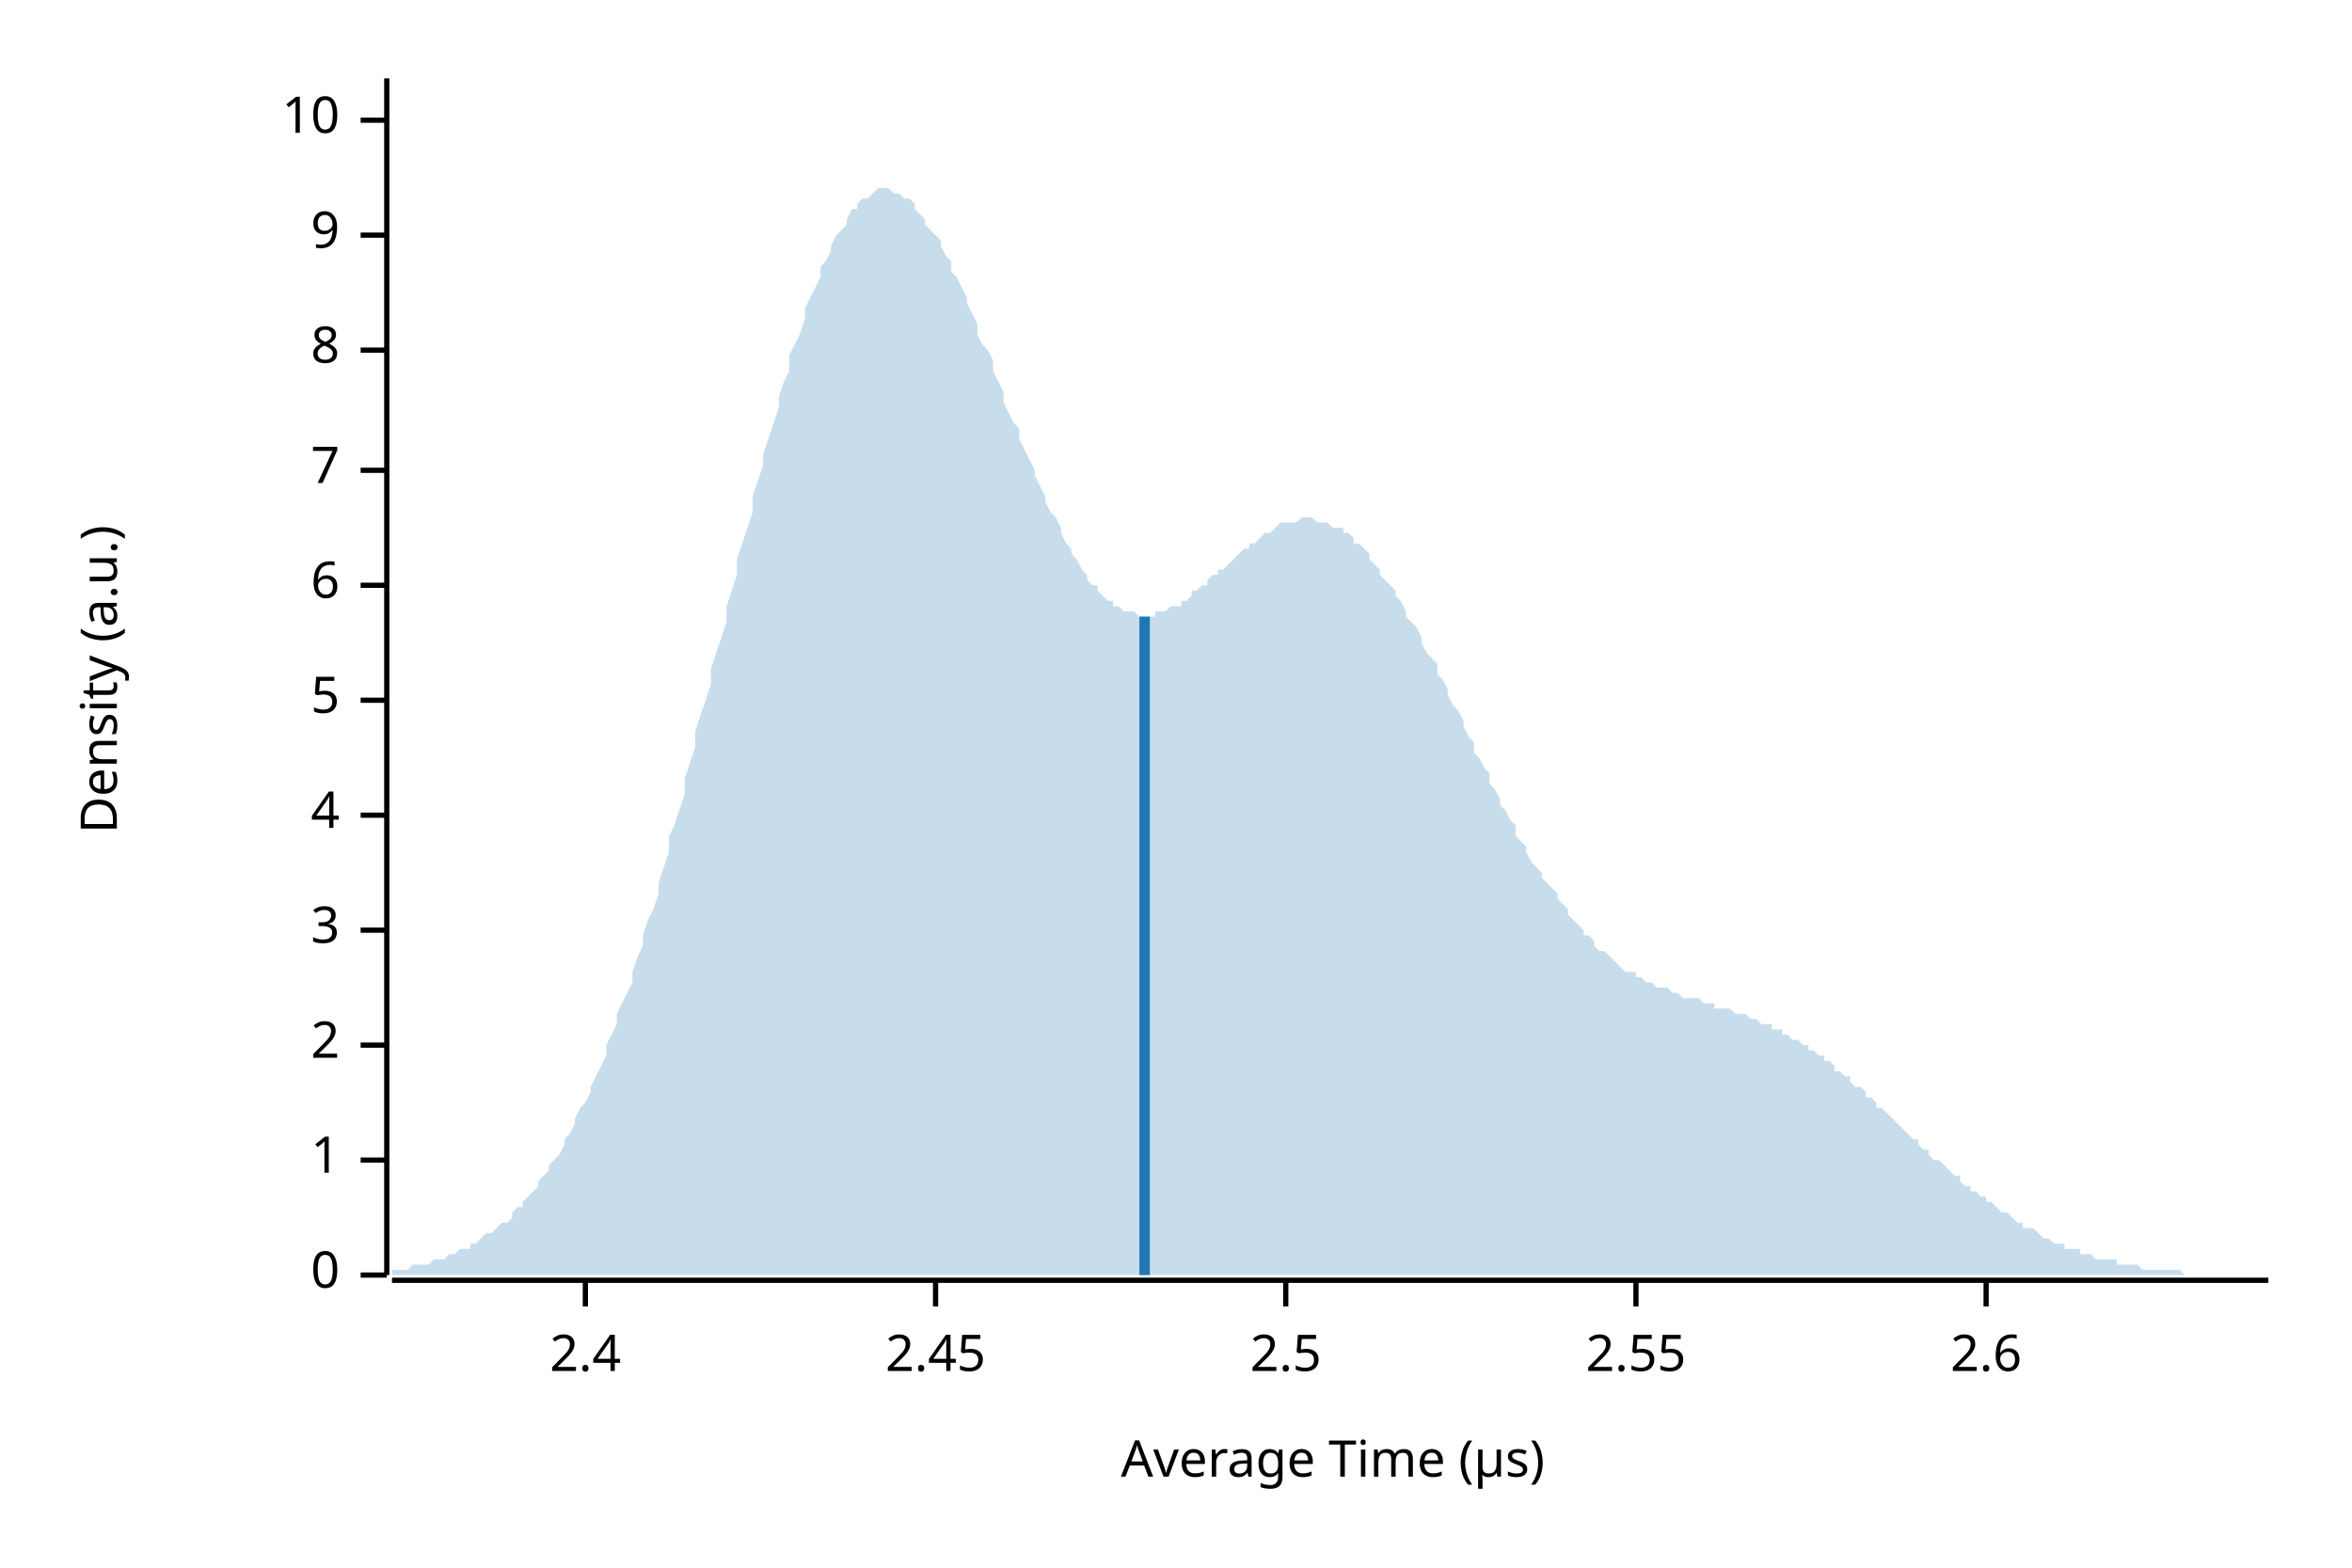
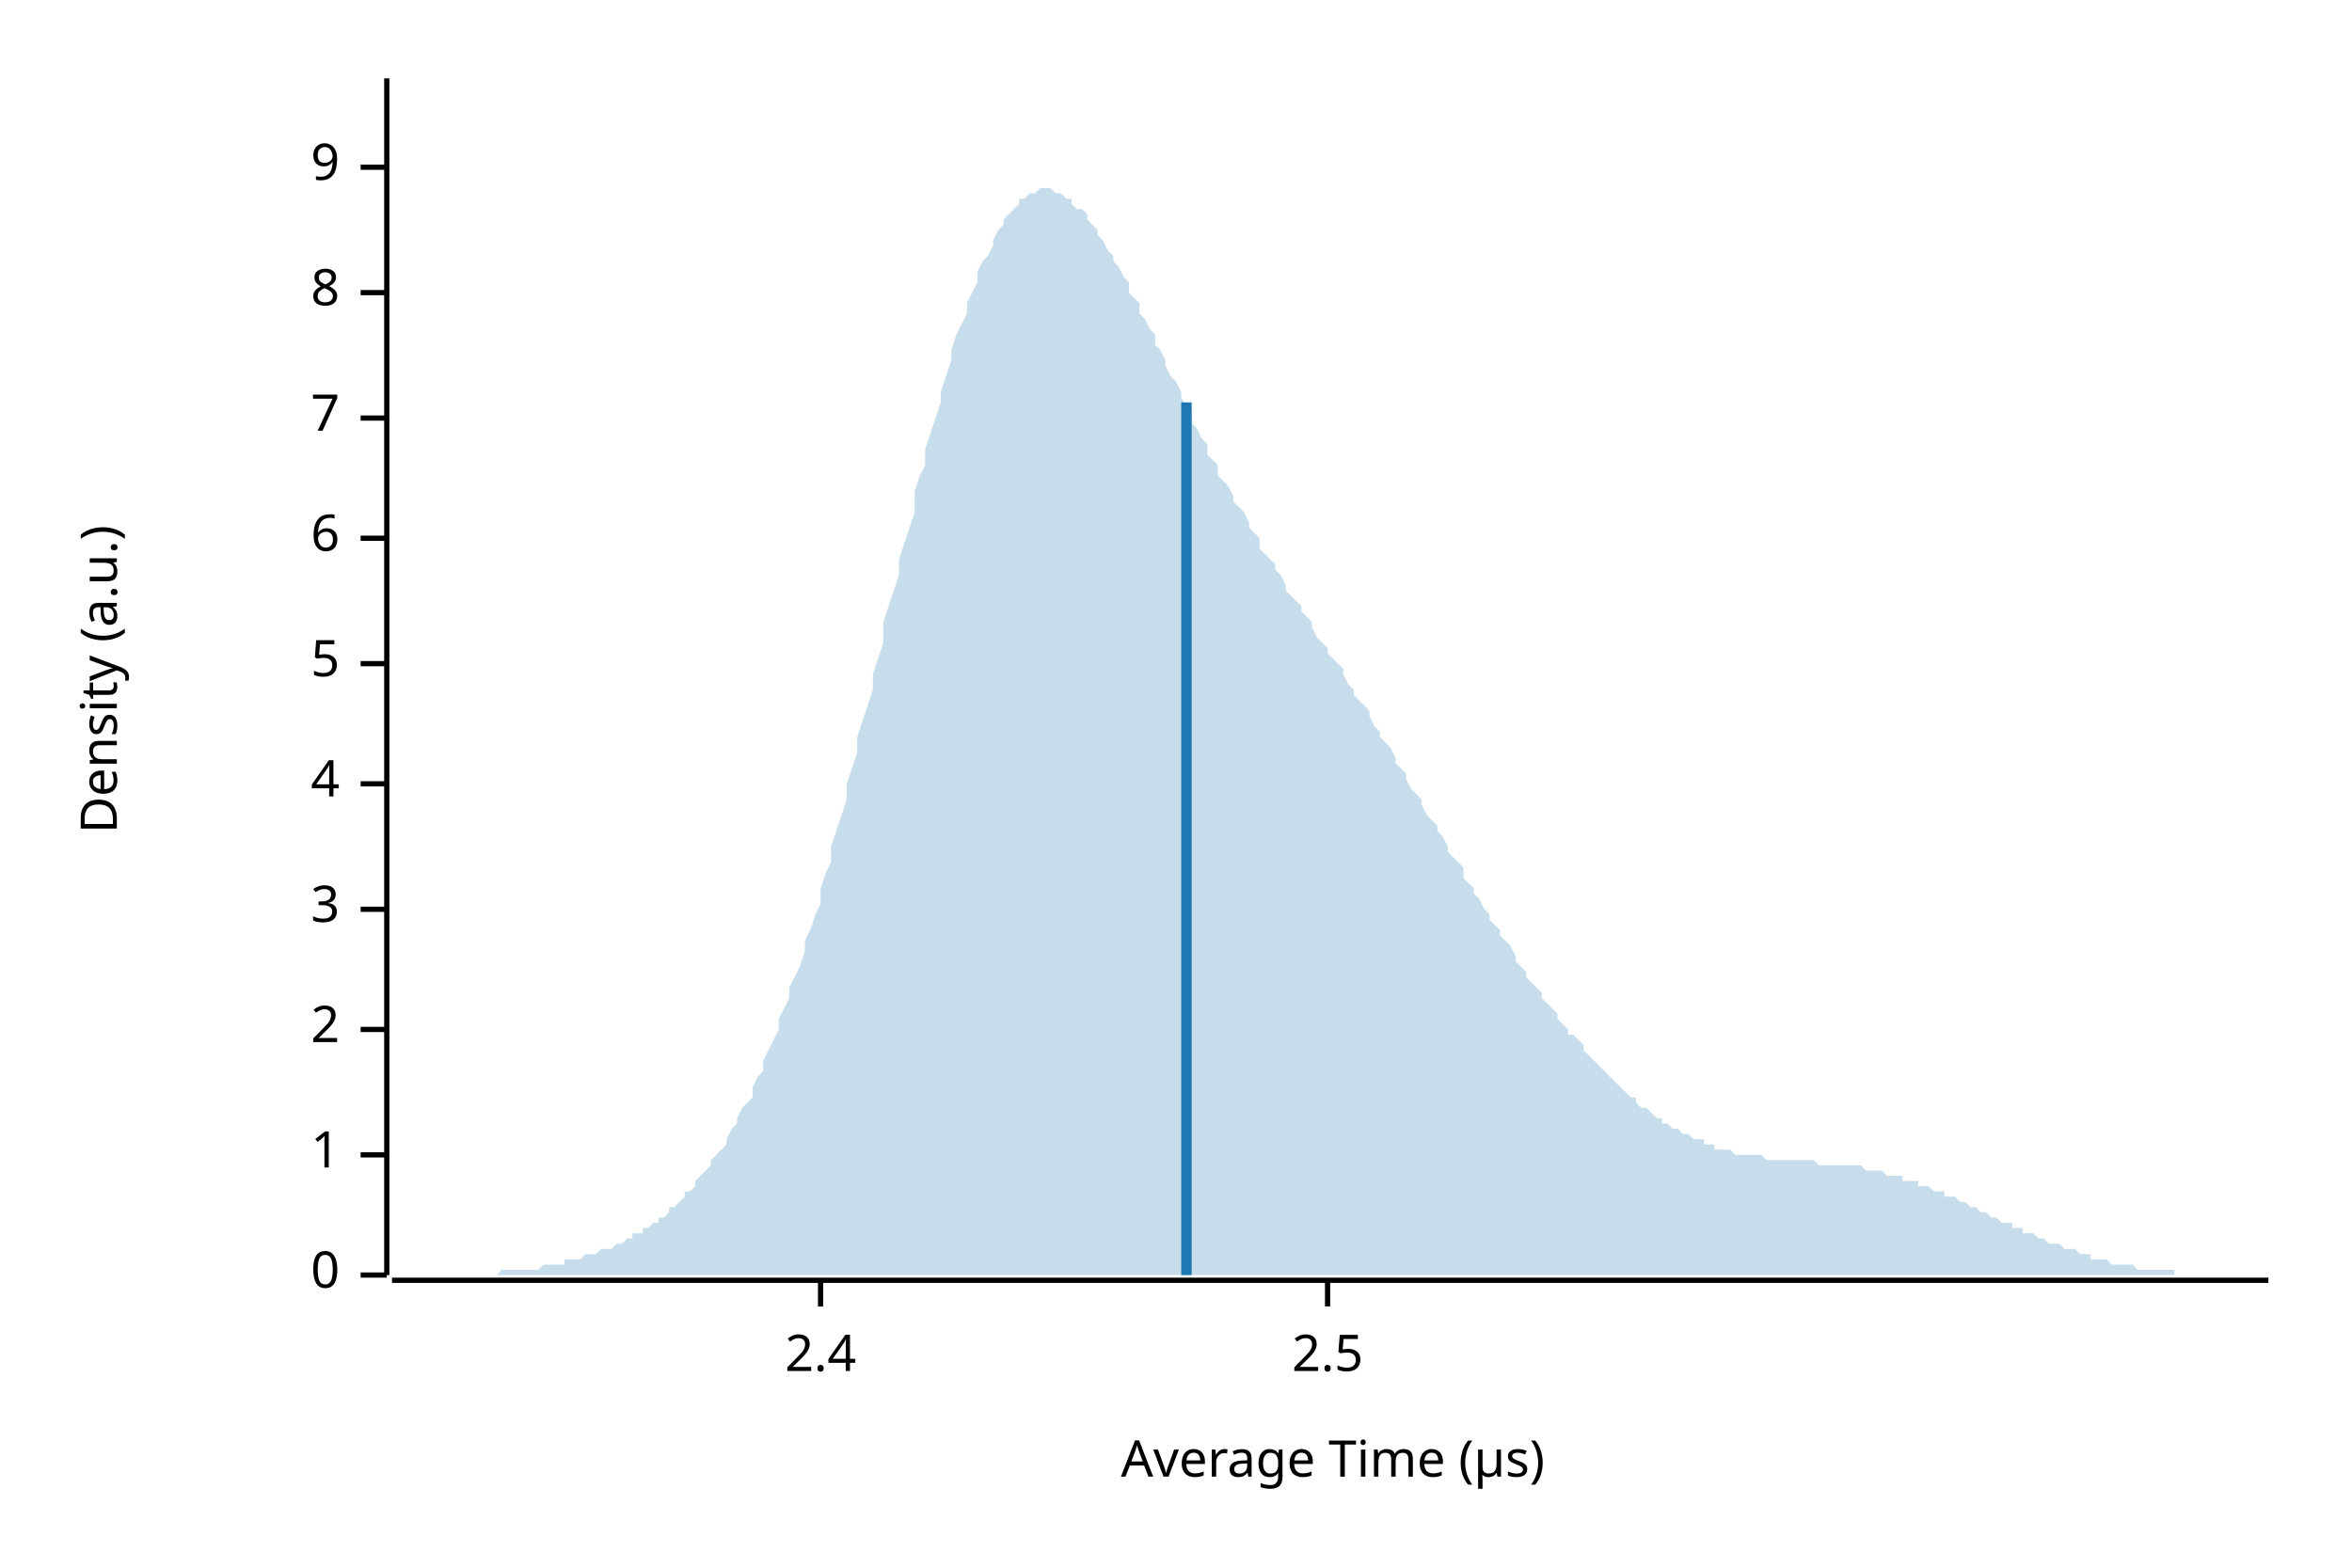
<svg xmlns="http://www.w3.org/2000/svg" width="450" height="300" viewBox="0 0 450 300">
  <text x="15" y="130" dy="0.76em" text-anchor="middle" font-family="sans-serif" font-size="9.677" opacity="1" fill="#000000" transform="rotate(270, 15, 130)">
Density (a.u.)
</text>
  <text x="255" y="285" dy="-0.5ex" text-anchor="middle" font-family="sans-serif" font-size="9.677" opacity="1" fill="#000000">
Average Time (µs)
</text>
  <polyline fill="none" opacity="1" stroke="#000000" stroke-width="1" points="74,15 74,244 " />
  <text x="65" y="244" dy="0.5ex" text-anchor="end" font-family="sans-serif" font-size="9.677" opacity="1" fill="#000000">
0
</text>
  <polyline fill="none" opacity="1" stroke="#000000" stroke-width="1" points="69,244 74,244 " />
-   <text x="65" y="222" dy="0.5ex" text-anchor="end" font-family="sans-serif" font-size="9.677" opacity="1" fill="#000000">
+   <text x="65" y="221" dy="0.5ex" text-anchor="end" font-family="sans-serif" font-size="9.677" opacity="1" fill="#000000">
1
</text>
-   <polyline fill="none" opacity="1" stroke="#000000" stroke-width="1" points="69,222 74,222 " />
-   <text x="65" y="200" dy="0.5ex" text-anchor="end" font-family="sans-serif" font-size="9.677" opacity="1" fill="#000000">
+   <polyline fill="none" opacity="1" stroke="#000000" stroke-width="1" points="69,221 74,221 " />
+   <text x="65" y="197" dy="0.5ex" text-anchor="end" font-family="sans-serif" font-size="9.677" opacity="1" fill="#000000">
2
</text>
-   <polyline fill="none" opacity="1" stroke="#000000" stroke-width="1" points="69,200 74,200 " />
-   <text x="65" y="178" dy="0.5ex" text-anchor="end" font-family="sans-serif" font-size="9.677" opacity="1" fill="#000000">
+   <polyline fill="none" opacity="1" stroke="#000000" stroke-width="1" points="69,197 74,197 " />
+   <text x="65" y="174" dy="0.5ex" text-anchor="end" font-family="sans-serif" font-size="9.677" opacity="1" fill="#000000">
3
</text>
-   <polyline fill="none" opacity="1" stroke="#000000" stroke-width="1" points="69,178 74,178 " />
-   <text x="65" y="156" dy="0.5ex" text-anchor="end" font-family="sans-serif" font-size="9.677" opacity="1" fill="#000000">
+   <polyline fill="none" opacity="1" stroke="#000000" stroke-width="1" points="69,174 74,174 " />
+   <text x="65" y="150" dy="0.5ex" text-anchor="end" font-family="sans-serif" font-size="9.677" opacity="1" fill="#000000">
4
</text>
-   <polyline fill="none" opacity="1" stroke="#000000" stroke-width="1" points="69,156 74,156 " />
-   <text x="65" y="134" dy="0.5ex" text-anchor="end" font-family="sans-serif" font-size="9.677" opacity="1" fill="#000000">
+   <polyline fill="none" opacity="1" stroke="#000000" stroke-width="1" points="69,150 74,150 " />
+   <text x="65" y="127" dy="0.5ex" text-anchor="end" font-family="sans-serif" font-size="9.677" opacity="1" fill="#000000">
5
</text>
-   <polyline fill="none" opacity="1" stroke="#000000" stroke-width="1" points="69,134 74,134 " />
-   <text x="65" y="112" dy="0.5ex" text-anchor="end" font-family="sans-serif" font-size="9.677" opacity="1" fill="#000000">
+   <polyline fill="none" opacity="1" stroke="#000000" stroke-width="1" points="69,127 74,127 " />
+   <text x="65" y="103" dy="0.5ex" text-anchor="end" font-family="sans-serif" font-size="9.677" opacity="1" fill="#000000">
6
</text>
-   <polyline fill="none" opacity="1" stroke="#000000" stroke-width="1" points="69,112 74,112 " />
-   <text x="65" y="90" dy="0.5ex" text-anchor="end" font-family="sans-serif" font-size="9.677" opacity="1" fill="#000000">
+   <polyline fill="none" opacity="1" stroke="#000000" stroke-width="1" points="69,103 74,103 " />
+   <text x="65" y="80" dy="0.5ex" text-anchor="end" font-family="sans-serif" font-size="9.677" opacity="1" fill="#000000">
7
</text>
-   <polyline fill="none" opacity="1" stroke="#000000" stroke-width="1" points="69,90 74,90 " />
-   <text x="65" y="67" dy="0.5ex" text-anchor="end" font-family="sans-serif" font-size="9.677" opacity="1" fill="#000000">
+   <polyline fill="none" opacity="1" stroke="#000000" stroke-width="1" points="69,80 74,80 " />
+   <text x="65" y="56" dy="0.5ex" text-anchor="end" font-family="sans-serif" font-size="9.677" opacity="1" fill="#000000">
8
</text>
-   <polyline fill="none" opacity="1" stroke="#000000" stroke-width="1" points="69,67 74,67 " />
-   <text x="65" y="45" dy="0.5ex" text-anchor="end" font-family="sans-serif" font-size="9.677" opacity="1" fill="#000000">
+   <polyline fill="none" opacity="1" stroke="#000000" stroke-width="1" points="69,56 74,56 " />
+   <text x="65" y="32" dy="0.5ex" text-anchor="end" font-family="sans-serif" font-size="9.677" opacity="1" fill="#000000">
9
</text>
-   <polyline fill="none" opacity="1" stroke="#000000" stroke-width="1" points="69,45 74,45 " />
-   <text x="65" y="23" dy="0.5ex" text-anchor="end" font-family="sans-serif" font-size="9.677" opacity="1" fill="#000000">
- 10
- </text>
-   <polyline fill="none" opacity="1" stroke="#000000" stroke-width="1" points="69,23 74,23 " />
+   <polyline fill="none" opacity="1" stroke="#000000" stroke-width="1" points="69,32 74,32 " />
  <polyline fill="none" opacity="1" stroke="#000000" stroke-width="1" points="75,245 434,245 " />
-   <text x="112" y="255" dy="0.76em" text-anchor="middle" font-family="sans-serif" font-size="9.677" opacity="1" fill="#000000">
+   <text x="157" y="255" dy="0.76em" text-anchor="middle" font-family="sans-serif" font-size="9.677" opacity="1" fill="#000000">
2.4
</text>
-   <polyline fill="none" opacity="1" stroke="#000000" stroke-width="1" points="112,245 112,250 " />
-   <text x="179" y="255" dy="0.76em" text-anchor="middle" font-family="sans-serif" font-size="9.677" opacity="1" fill="#000000">
- 2.45
- </text>
-   <polyline fill="none" opacity="1" stroke="#000000" stroke-width="1" points="179,245 179,250 " />
-   <text x="246" y="255" dy="0.76em" text-anchor="middle" font-family="sans-serif" font-size="9.677" opacity="1" fill="#000000">
+   <polyline fill="none" opacity="1" stroke="#000000" stroke-width="1" points="157,245 157,250 " />
+   <text x="254" y="255" dy="0.76em" text-anchor="middle" font-family="sans-serif" font-size="9.677" opacity="1" fill="#000000">
2.5
</text>
-   <polyline fill="none" opacity="1" stroke="#000000" stroke-width="1" points="246,245 246,250 " />
-   <text x="313" y="255" dy="0.76em" text-anchor="middle" font-family="sans-serif" font-size="9.677" opacity="1" fill="#000000">
- 2.55
- </text>
-   <polyline fill="none" opacity="1" stroke="#000000" stroke-width="1" points="313,245 313,250 " />
-   <text x="380" y="255" dy="0.76em" text-anchor="middle" font-family="sans-serif" font-size="9.677" opacity="1" fill="#000000">
- 2.6
- </text>
-   <polyline fill="none" opacity="1" stroke="#000000" stroke-width="1" points="380,245 380,250 " />
-   <polygon opacity="0.25" fill="#1F78B4" points="75,243 75,243 76,243 77,243 77,243 78,243 79,242 80,242 80,242 81,242 82,242 82,242 83,241 84,241 85,241 85,241 86,240 87,240 87,240 88,239 89,239 90,239 90,238 91,238 92,237 92,237 93,236 94,236 95,235 95,235 96,234 97,234 98,233 98,232 99,231 100,231 100,230 101,229 102,228 103,227 103,226 104,225 105,224 105,223 106,222 107,221 108,219 108,218 109,217 110,215 110,214 111,212 112,211 113,209 113,208 114,206 115,204 116,202 116,200 117,198 118,196 118,194 119,192 120,190 121,188 121,186 122,183 123,181 123,179 124,176 125,174 126,171 126,169 127,166 128,163 128,160 129,158 130,155 131,152 131,149 132,146 133,143 133,140 134,137 135,134 136,131 136,128 137,125 138,122 139,119 139,116 140,113 141,110 141,107 142,104 143,101 144,98 144,95 145,92 146,89 146,87 147,84 148,81 149,78 149,76 150,73 151,71 151,68 152,66 153,64 154,61 154,59 155,57 156,55 157,53 157,51 158,50 159,48 159,47 160,45 161,44 162,43 162,42 163,40 164,40 164,39 165,38 166,38 167,37 167,37 168,36 169,36 169,36 170,36 171,37 172,37 172,37 173,38 174,38 175,39 175,40 176,41 177,42 177,43 178,44 179,45 180,46 180,47 181,49 182,50 182,52 183,53 184,55 185,57 185,58 186,60 187,62 187,64 188,66 189,67 190,69 190,71 191,73 192,75 192,77 193,79 194,81 195,82 195,84 196,86 197,88 198,90 198,91 199,93 200,95 200,96 201,98 202,99 203,101 203,102 204,104 205,105 205,106 206,107 207,109 208,110 208,111 209,112 210,112 210,113 211,114 212,115 213,115 213,116 214,116 215,117 216,117 216,117 217,117 218,118 218,118 219,118 220,118 221,118 221,117 222,117 223,117 223,117 224,116 225,116 226,116 226,115 227,115 228,114 228,113 229,113 230,112 231,112 231,111 232,110 233,110 233,109 234,109 235,108 236,107 236,107 237,106 238,105 239,105 239,104 240,104 241,103 241,103 242,102 243,102 244,101 244,101 245,100 246,100 246,100 247,100 248,100 249,99 249,99 250,99 251,99 251,99 252,100 253,100 254,100 254,100 255,101 256,101 257,101 257,102 258,102 259,103 259,104 260,104 261,105 262,106 262,107 263,108 264,109 264,110 265,111 266,112 267,113 267,114 268,115 269,117 269,118 270,119 271,120 272,122 272,123 273,125 274,126 275,127 275,129 276,130 277,132 277,133 278,135 279,136 280,138 280,139 281,141 282,142 282,144 283,145 284,147 285,148 285,150 286,151 287,153 287,154 288,155 289,157 290,158 290,160 291,161 292,162 292,163 293,165 294,166 295,167 295,168 296,169 297,170 298,171 298,172 299,173 300,174 300,175 301,176 302,177 303,178 303,179 304,179 305,180 305,181 306,182 307,182 308,183 308,183 309,184 310,185 310,185 311,186 312,186 313,186 313,187 314,187 315,188 316,188 316,188 317,189 318,189 318,189 319,189 320,190 321,190 321,190 322,191 323,191 323,191 324,191 325,191 326,192 326,192 327,192 328,192 328,193 329,193 330,193 331,193 331,193 332,194 333,194 333,194 334,194 335,195 336,195 336,195 337,196 338,196 339,196 339,197 340,197 341,197 341,198 342,198 343,199 344,199 344,199 345,200 346,200 346,201 347,201 348,202 349,202 349,203 350,203 351,204 351,205 352,205 353,206 354,206 354,207 355,208 356,208 357,209 357,210 358,210 359,211 359,212 360,212 361,213 362,214 362,214 363,215 364,216 364,216 365,217 366,218 367,218 367,219 368,220 369,220 369,221 370,222 371,222 372,223 372,223 373,224 374,225 375,225 375,226 376,227 377,227 377,228 378,228 379,229 380,229 380,230 381,230 382,231 382,231 383,232 384,232 385,233 385,233 386,234 387,234 387,235 388,235 389,235 390,236 390,236 391,237 392,237 392,237 393,238 394,238 395,238 395,239 396,239 397,239 398,239 398,240 399,240 400,240 400,240 401,241 402,241 403,241 403,241 404,241 405,241 405,242 406,242 407,242 408,242 408,242 409,242 410,243 410,243 411,243 412,243 413,243 413,243 414,243 415,243 416,243 416,243 417,243 418,244 418,244 419,244 420,244 421,244 421,244 422,244 423,244 423,244 424,244 425,244 426,244 426,244 427,244 428,244 428,244 429,244 430,244 431,244 431,244 432,244 433,244 434,244 434,244 75,244 " />
-   <polyline fill="none" opacity="1" stroke="#1F78B4" stroke-width="2" points="219,244 219,118 " />
+   <polyline fill="none" opacity="1" stroke="#000000" stroke-width="1" points="254,245 254,250 " />
+   <polygon opacity="0.25" fill="#1F78B4" points="75,244 75,244 76,244 77,244 77,244 78,244 79,244 80,244 80,244 81,244 82,244 82,244 83,244 84,244 85,244 85,244 86,244 87,244 87,244 88,244 89,244 90,244 90,244 91,244 92,244 92,244 93,244 94,244 95,244 95,244 96,243 97,243 98,243 98,243 99,243 100,243 100,243 101,243 102,243 103,243 103,243 104,242 105,242 105,242 106,242 107,242 108,242 108,241 109,241 110,241 110,241 111,241 112,240 113,240 113,240 114,240 115,239 116,239 116,239 117,239 118,238 118,238 119,238 120,237 121,237 121,236 122,236 123,236 123,235 124,235 125,234 126,234 126,233 127,233 128,232 128,231 129,231 130,230 131,229 131,228 132,228 133,227 133,226 134,225 135,224 136,223 136,222 137,221 138,220 139,219 139,218 140,216 141,215 141,214 142,212 143,211 144,210 144,208 145,206 146,205 146,203 147,201 148,199 149,197 149,195 150,193 151,191 151,189 152,187 153,185 154,182 154,180 155,178 156,175 157,173 157,170 158,167 159,165 159,162 160,159 161,156 162,153 162,150 163,147 164,144 164,141 165,138 166,135 167,132 167,129 168,126 169,123 169,119 170,116 171,113 172,110 172,107 173,104 174,101 175,98 175,94 176,91 177,89 177,86 178,83 179,80 180,77 180,75 181,72 182,69 182,67 183,64 184,62 185,60 185,58 186,56 187,54 187,52 188,50 189,49 190,47 190,46 191,44 192,43 192,42 193,41 194,40 195,39 195,38 196,38 197,37 198,37 198,37 199,36 200,36 200,36 201,36 202,37 203,37 203,37 204,38 205,38 205,39 206,40 207,40 208,41 208,42 209,43 210,44 210,45 211,46 212,48 213,49 213,50 214,51 215,53 216,54 216,56 217,57 218,58 218,60 219,61 220,63 221,64 221,66 222,67 223,69 223,70 224,72 225,73 226,75 226,76 227,78 228,79 228,81 229,82 230,84 231,85 231,87 232,88 233,89 233,91 234,92 235,93 236,95 236,96 237,97 238,98 239,100 239,101 240,102 241,103 241,105 242,106 243,107 244,108 244,109 245,110 246,112 246,113 247,114 248,115 249,116 249,117 250,118 251,119 251,120 252,122 253,123 254,124 254,125 255,126 256,127 257,128 257,129 258,131 259,132 259,133 260,134 261,135 262,136 262,137 263,139 264,140 264,141 265,142 266,143 267,145 267,146 268,147 269,148 269,149 270,151 271,152 272,153 272,154 273,156 274,157 275,158 275,159 276,160 277,162 277,163 278,164 279,165 280,166 280,168 281,169 282,170 282,171 283,172 284,174 285,175 285,176 286,177 287,178 287,179 288,180 289,181 290,183 290,184 291,185 292,186 292,187 293,188 294,189 295,190 295,191 296,192 297,193 298,194 298,195 299,196 300,197 300,198 301,198 302,199 303,200 303,201 304,202 305,203 305,203 306,204 307,205 308,206 308,206 309,207 310,208 310,208 311,209 312,210 313,210 313,211 314,212 315,212 316,213 316,213 317,214 318,214 318,215 319,215 320,216 321,216 321,216 322,217 323,217 323,217 324,218 325,218 326,218 326,219 327,219 328,219 328,220 329,220 330,220 331,220 331,220 332,221 333,221 333,221 334,221 335,221 336,221 336,221 337,221 338,222 339,222 339,222 340,222 341,222 341,222 342,222 343,222 344,222 344,222 345,222 346,222 346,222 347,222 348,223 349,223 349,223 350,223 351,223 351,223 352,223 353,223 354,223 354,223 355,223 356,223 357,224 357,224 358,224 359,224 359,224 360,224 361,225 362,225 362,225 363,225 364,225 364,226 365,226 366,226 367,226 367,227 368,227 369,227 369,227 370,228 371,228 372,228 372,229 373,229 374,229 375,230 375,230 376,230 377,231 377,231 378,231 379,232 380,232 380,232 381,233 382,233 382,233 383,234 384,234 385,234 385,235 386,235 387,235 387,236 388,236 389,236 390,237 390,237 391,237 392,238 392,238 393,238 394,238 395,239 395,239 396,239 397,239 398,240 398,240 399,240 400,240 400,241 401,241 402,241 403,241 403,241 404,242 405,242 405,242 406,242 407,242 408,242 408,242 409,243 410,243 410,243 411,243 412,243 413,243 413,243 414,243 415,243 416,243 416,244 417,244 418,244 418,244 419,244 420,244 421,244 421,244 422,244 423,244 423,244 424,244 425,244 426,244 426,244 427,244 428,244 428,244 429,244 430,244 431,244 431,244 432,244 433,244 434,244 434,244 75,244 " />
+   <polyline fill="none" opacity="1" stroke="#1F78B4" stroke-width="2" points="227,244 227,77 " />
</svg>
